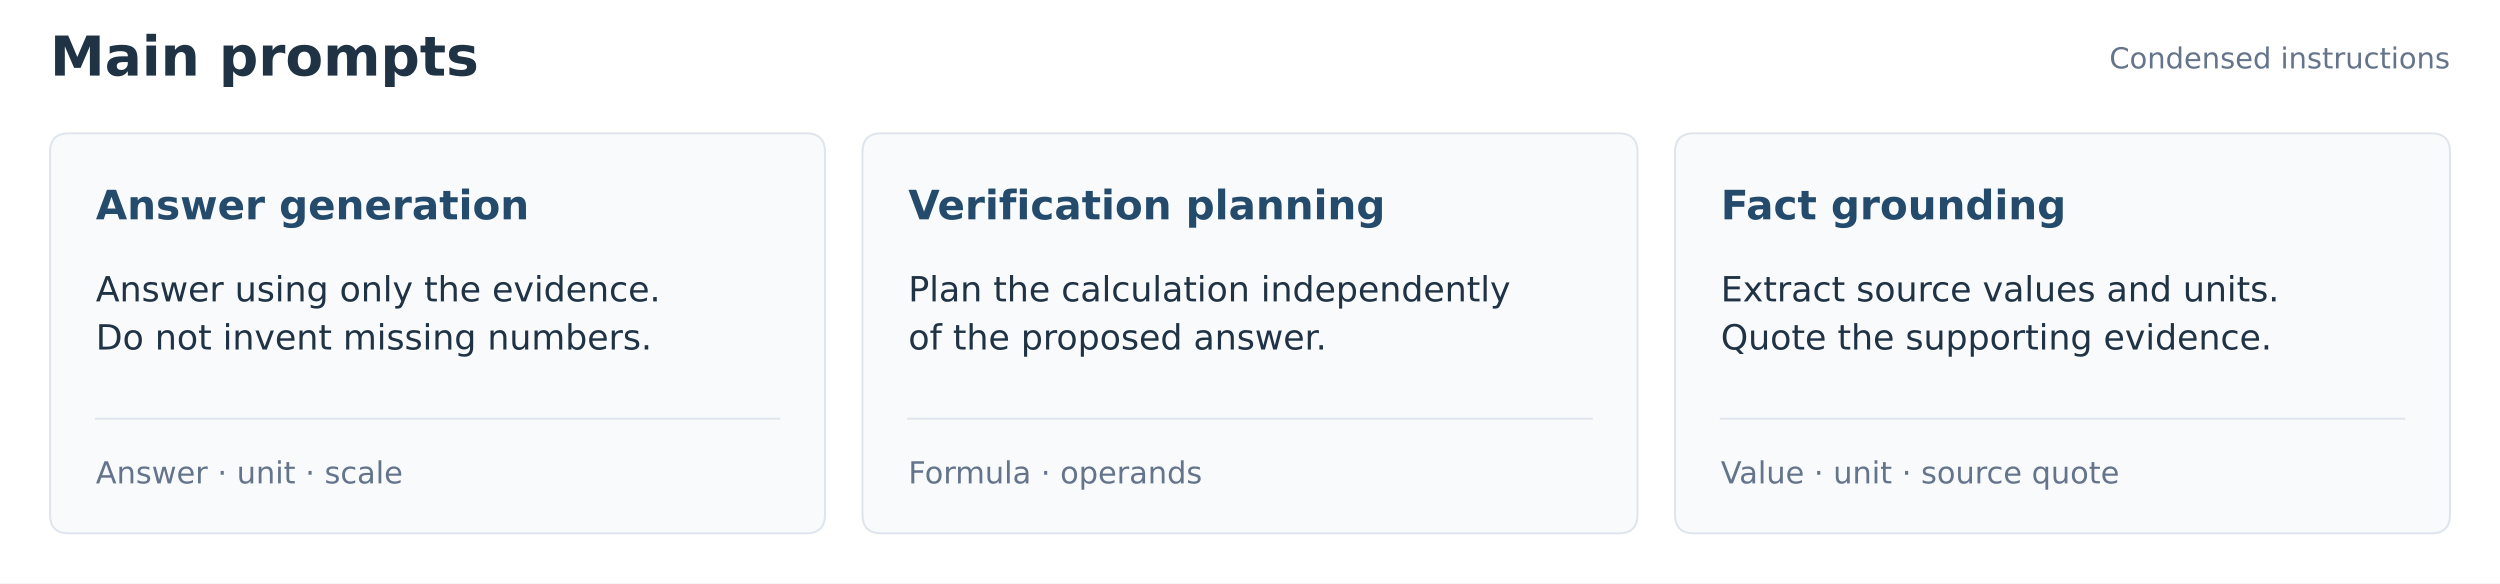
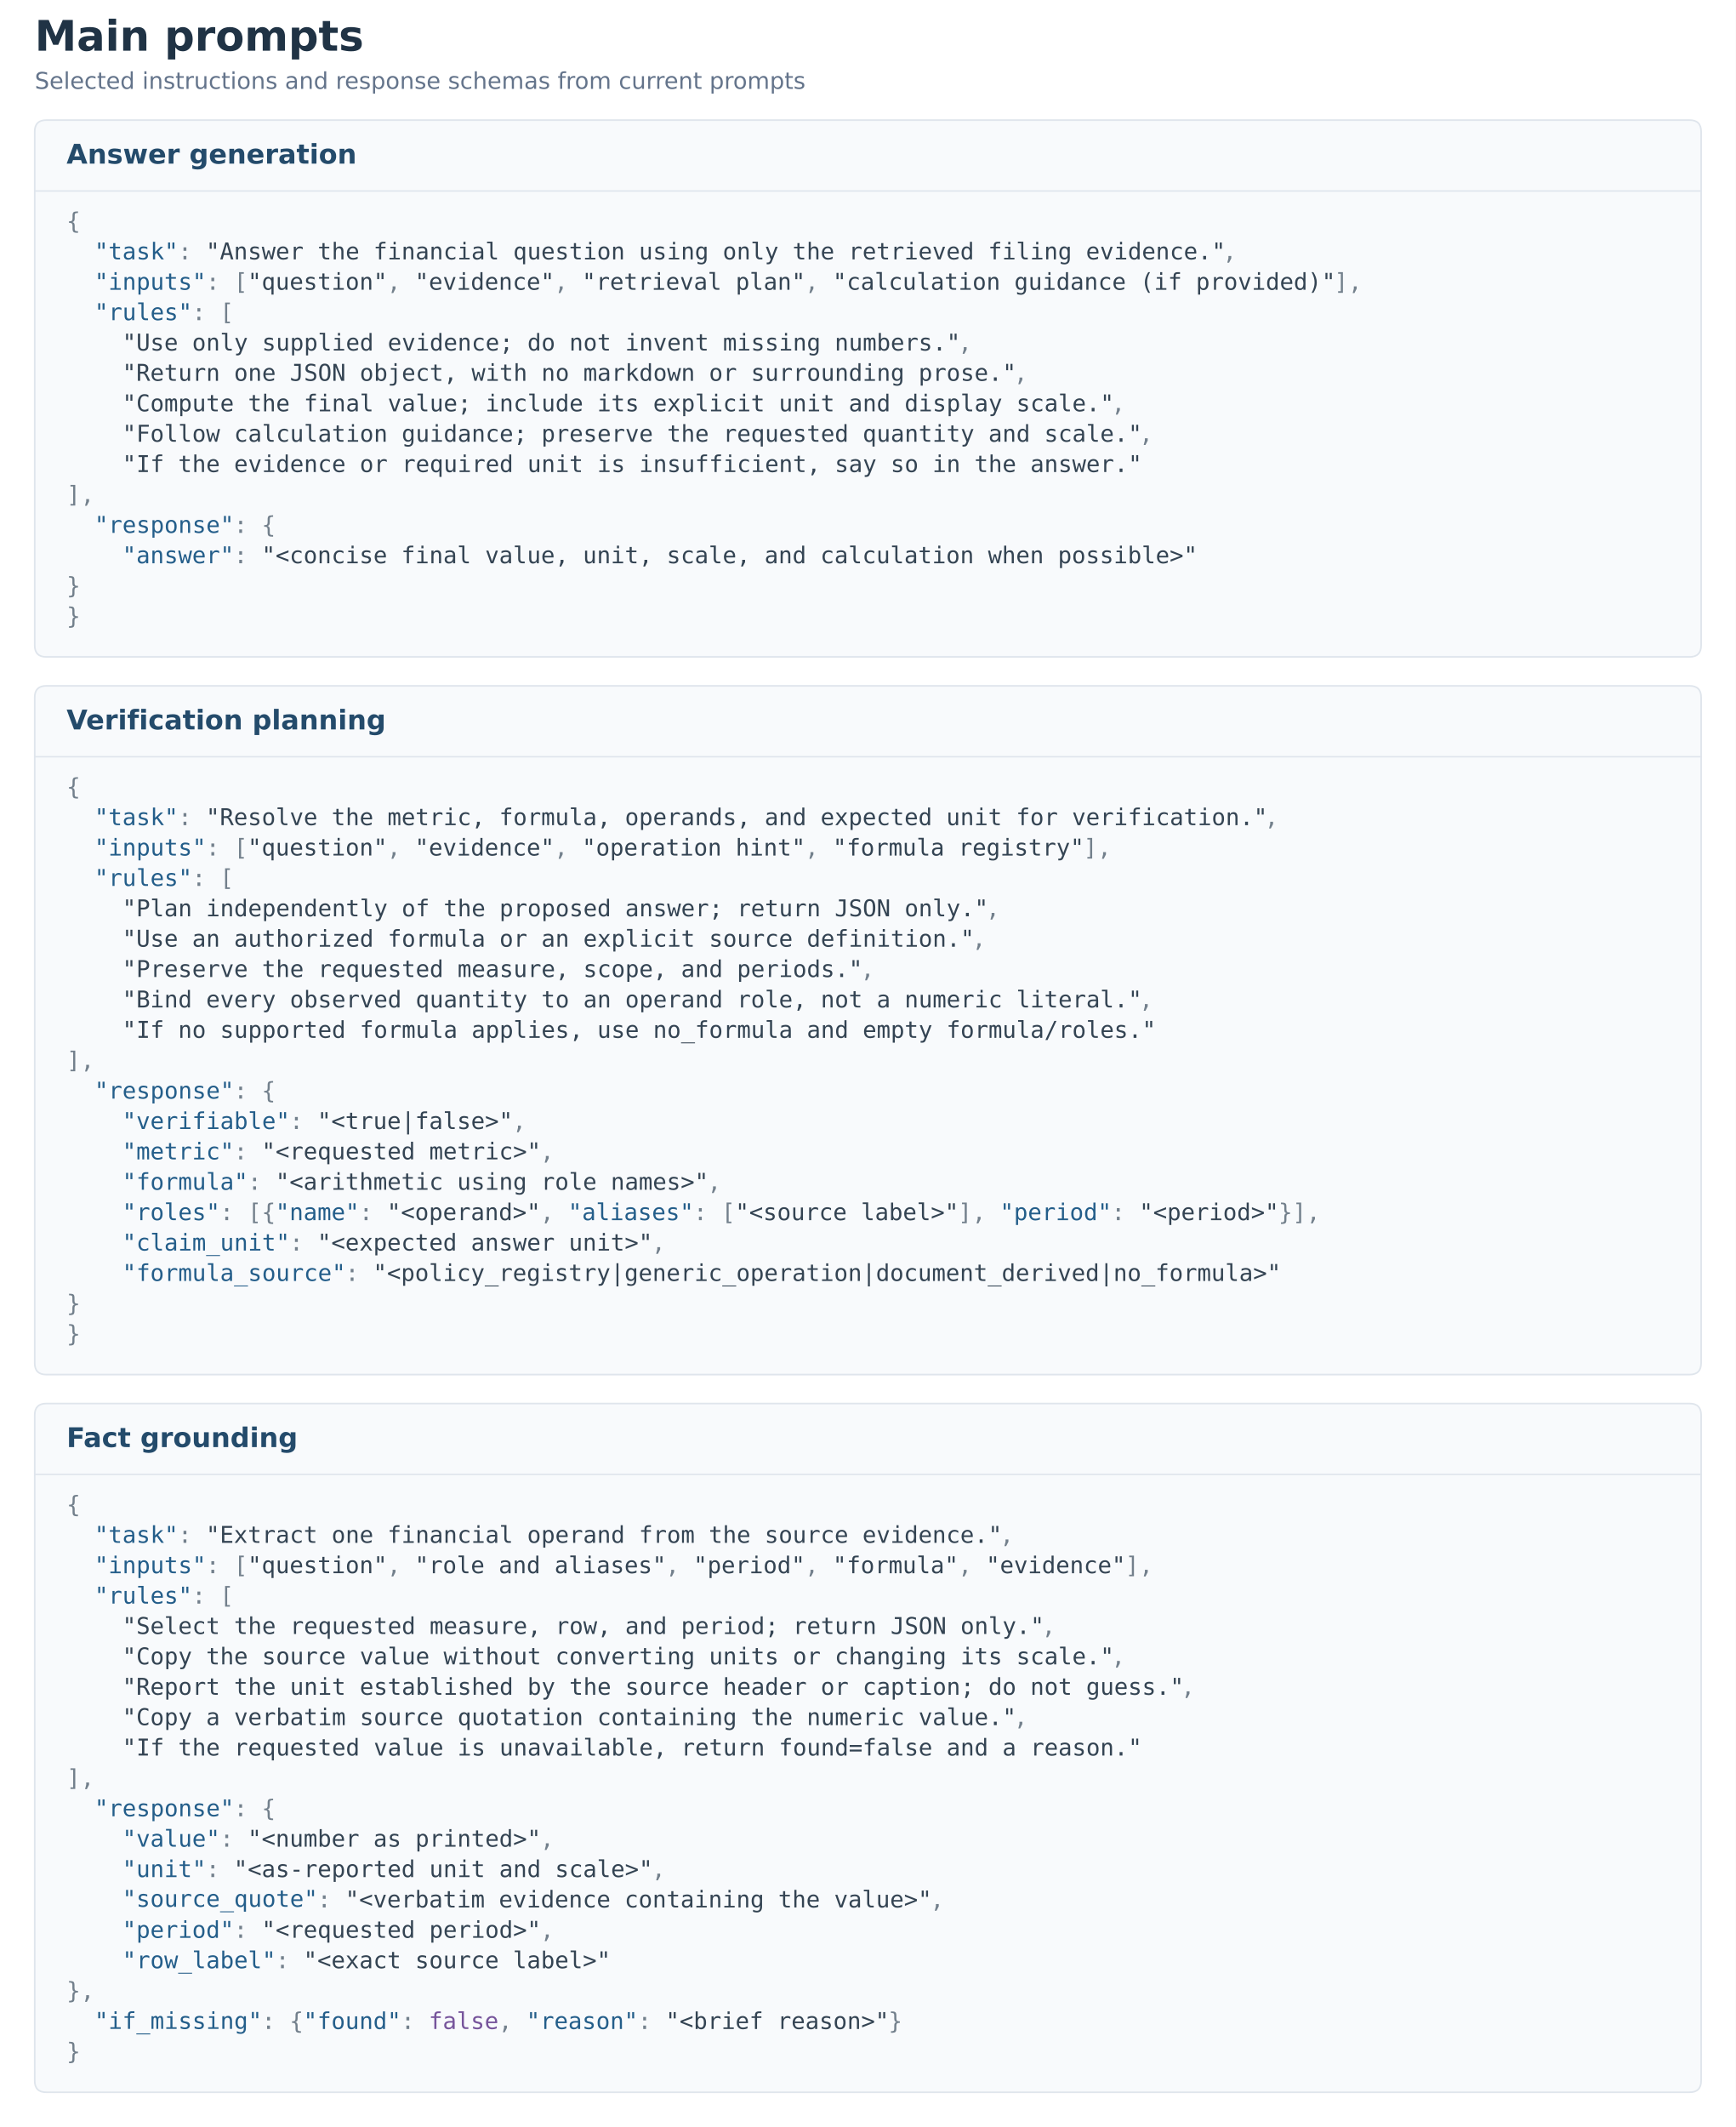
- <svg xmlns="http://www.w3.org/2000/svg" width="864pt" height="201.6pt" viewBox="0 0 864 201.6" version="1.1">
+ <svg xmlns="http://www.w3.org/2000/svg" width="864pt" height="1058.4pt" viewBox="0 0 864 1058.4" version="1.1">
  <defs>
    <style type="text/css">*{stroke-linejoin: round; stroke-linecap: butt}</style>
  </defs>
  <g id="figure_1">
    <g id="patch_1">
-       <path d="M 0 201.6  L 864 201.6  L 864 0  L 0 0  z " style="fill: #ffffff" />
+       <path d="M 0 1058.4  L 864 1058.4  L 864 0  L 0 0  z " style="fill: #ffffff" />
    </g>
    <g id="axes_1">
      <g id="patch_2">
-         <path d="M 23.76 46.08  L 278.64 46.08  Q 285.12 46.08 285.12 52.56  L 285.12 177.84  Q 285.12 184.32 278.64 184.32  L 23.76 184.32  Q 17.28 184.32 17.28 177.84  L 17.28 52.56  Q 17.28 46.08 23.76 46.08  z " clip-path="url(#p4ec45c7ab2)" style="fill: #f8fafc; stroke: #dfe5ec; stroke-width: 0.7; stroke-linejoin: miter" />
+         <path d="M 23.04 59.76  L 840.96 59.76  Q 846.72 59.76 846.72 65.52  L 846.72 321.12  Q 846.72 326.88 840.96 326.88  L 23.04 326.88  Q 17.28 326.88 17.28 321.12  L 17.28 65.52  Q 17.28 59.76 23.04 59.76  z " clip-path="url(#pb399a36ab0)" style="fill: #f8fafc; stroke: #dfe5ec; stroke-width: 0.8; stroke-linejoin: miter" />
      </g>
      <g id="patch_3">
-         <path d="M 304.56 46.08  L 559.44 46.08  Q 565.92 46.08 565.92 52.56  L 565.92 177.84  Q 565.92 184.32 559.44 184.32  L 304.56 184.32  Q 298.08 184.32 298.08 177.84  L 298.08 52.56  Q 298.08 46.08 304.56 46.08  z " clip-path="url(#p4ec45c7ab2)" style="fill: #f8fafc; stroke: #dfe5ec; stroke-width: 0.7; stroke-linejoin: miter" />
+         <path d="M 23.04 341.28  L 840.96 341.28  Q 846.72 341.28 846.72 347.04  L 846.72 678.24  Q 846.72 684 840.96 684  L 23.04 684  Q 17.28 684 17.28 678.24  L 17.28 347.04  Q 17.28 341.28 23.04 341.28  z " clip-path="url(#pb399a36ab0)" style="fill: #f8fafc; stroke: #dfe5ec; stroke-width: 0.8; stroke-linejoin: miter" />
      </g>
      <g id="patch_4">
-         <path d="M 585.36 46.08  L 840.24 46.08  Q 846.72 46.08 846.72 52.56  L 846.72 177.84  Q 846.72 184.32 840.24 184.32  L 585.36 184.32  Q 578.88 184.32 578.88 177.84  L 578.88 52.56  Q 578.88 46.08 585.36 46.08  z " clip-path="url(#p4ec45c7ab2)" style="fill: #f8fafc; stroke: #dfe5ec; stroke-width: 0.7; stroke-linejoin: miter" />
+         <path d="M 23.04 698.4  L 840.96 698.4  Q 846.72 698.4 846.72 704.16  L 846.72 1035.36  Q 846.72 1041.12 840.96 1041.12  L 23.04 1041.12  Q 17.28 1041.12 17.28 1035.36  L 17.28 704.16  Q 17.28 698.4 23.04 698.4  z " clip-path="url(#pb399a36ab0)" style="fill: #f8fafc; stroke: #dfe5ec; stroke-width: 0.8; stroke-linejoin: miter" />
      </g>
      <g id="line2d_1">
-         <path d="M 33.12 144.72  L 269.28 144.72  " clip-path="url(#p4ec45c7ab2)" style="fill: none; stroke: #dfe5ec; stroke-width: 0.7; stroke-linecap: square" />
+         <path d="M 17.28 95.04  L 846.72 95.04  " clip-path="url(#pb399a36ab0)" style="fill: none; stroke: #dfe5ec; stroke-width: 0.7; stroke-linecap: square" />
      </g>
      <g id="line2d_2">
-         <path d="M 313.92 144.72  L 550.08 144.72  " clip-path="url(#p4ec45c7ab2)" style="fill: none; stroke: #dfe5ec; stroke-width: 0.7; stroke-linecap: square" />
+         <path d="M 17.28 376.56  L 846.72 376.56  " clip-path="url(#pb399a36ab0)" style="fill: none; stroke: #dfe5ec; stroke-width: 0.7; stroke-linecap: square" />
      </g>
      <g id="line2d_3">
-         <path d="M 594.72 144.72  L 830.88 144.72  " clip-path="url(#p4ec45c7ab2)" style="fill: none; stroke: #dfe5ec; stroke-width: 0.7; stroke-linecap: square" />
+         <path d="M 17.28 733.68  L 846.72 733.68  " clip-path="url(#pb399a36ab0)" style="fill: none; stroke: #dfe5ec; stroke-width: 0.7; stroke-linecap: square" />
      </g>
      <g id="text_1">
-         <text style="font-weight: 700; font-size: 19px; font-family: 'DejaVu Sans'; text-anchor: start; fill: #203345" x="17.28" y="26.123" transform="rotate(-0 17.28 26.12281)">Main prompts</text>
+         <text style="font-weight: 700; font-size: 21px; font-family: 'DejaVu Sans'; text-anchor: start; fill: #203345" x="17.28" y="25.235" transform="rotate(-0 17.28 25.23469)">Main prompts</text>
      </g>
      <g id="text_2">
-         <text style="font-size: 10px; font-family: 'DejaVu Sans'; text-anchor: end; fill: #64748b" x="846.72" y="23.639" transform="rotate(-0 846.72 23.63938)">Condensed instructions</text>
+         <text style="font-size: 11.5px; font-family: 'DejaVu Sans'; text-anchor: start; fill: #64748b" x="17.28" y="44.213" transform="rotate(-0 17.28 44.21328)">Selected instructions and response schemas from current prompts</text>
      </g>
      <g id="text_3">
-         <text style="font-weight: 700; font-size: 14px; font-family: 'DejaVu Sans'; text-anchor: start; fill: #244b6b" x="33.12" y="75.808" transform="rotate(-0 33.12 75.80844)">Answer generation</text>
+         <text style="font-weight: 700; font-size: 13.5px; font-family: 'DejaVu Sans'; text-anchor: start; fill: #244b6b" x="33.12" y="81.432" transform="rotate(-0 33.12 81.43242)">Answer generation</text>
      </g>
      <g id="text_4">
-         <text style="font-size: 12px; font-family: 'DejaVu Sans'; fill: #203345" transform="translate(33.12 104.1581)">Answer using only the evidence.</text>
-         <text style="font-size: 12px; font-family: 'DejaVu Sans'; fill: #203345" transform="translate(33.12 120.7868)">Do not invent missing numbers.</text>
+         <text style="font-size: 11.55px; font-family: 'DejaVu Sans Mono'; text-anchor: start; fill: #73808c" x="33.12" y="113.958" transform="rotate(-0 33.12 113.9576)">{</text>
      </g>
      <g id="text_5">
-         <text style="font-size: 10.5px; font-family: 'DejaVu Sans'; text-anchor: start; fill: #64748b" x="33.12" y="167.057" transform="rotate(-0 33.12 167.0573)">Answer · unit · scale</text>
+         <text style="font-size: 11.55px; font-family: 'DejaVu Sans Mono'; text-anchor: start; fill: #73808c" x="33.12" y="129.078" transform="rotate(-0 33.12 129.0776)">  </text>
      </g>
      <g id="text_6">
-         <text style="font-weight: 700; font-size: 14px; font-family: 'DejaVu Sans'; text-anchor: start; fill: #244b6b" x="313.92" y="75.808" transform="rotate(-0 313.92 75.80844)">Verification planning</text>
+         <text style="font-size: 11.55px; font-family: 'DejaVu Sans Mono'; text-anchor: start; fill: #245e8a" x="46.987" y="129.078" transform="rotate(-0 46.9872 129.0776)">"task"</text>
      </g>
      <g id="text_7">
-         <text style="font-size: 12px; font-family: 'DejaVu Sans'; fill: #203345" transform="translate(313.92 104.1581)">Plan the calculation independently</text>
-         <text style="font-size: 12px; font-family: 'DejaVu Sans'; fill: #203345" transform="translate(313.92 120.7868)">of the proposed answer.</text>
+         <text style="font-size: 11.55px; font-family: 'DejaVu Sans Mono'; text-anchor: start; fill: #73808c" x="88.589" y="129.078" transform="rotate(-0 88.5888 129.0776)">: </text>
      </g>
      <g id="text_8">
-         <text style="font-size: 10.5px; font-family: 'DejaVu Sans'; text-anchor: start; fill: #64748b" x="313.92" y="167.057" transform="rotate(-0 313.92 167.0573)">Formula · operands</text>
+         <text style="font-size: 11.55px; font-family: 'DejaVu Sans Mono'; text-anchor: start; fill: #344453" x="102.456" y="129.078" transform="rotate(-0 102.456 129.0776)">"Answer the financial question using only the retrieved filing evidence."</text>
      </g>
      <g id="text_9">
-         <text style="font-weight: 700; font-size: 14px; font-family: 'DejaVu Sans'; text-anchor: start; fill: #244b6b" x="594.72" y="75.808" transform="rotate(-0 594.72 75.80844)">Fact grounding</text>
+         <text style="font-size: 11.55px; font-family: 'DejaVu Sans Mono'; text-anchor: start; fill: #73808c" x="608.609" y="129.078" transform="rotate(-0 608.6088 129.0776)">,</text>
      </g>
      <g id="text_10">
-         <text style="font-size: 12px; font-family: 'DejaVu Sans'; fill: #203345" transform="translate(594.72 104.1581)">Extract source values and units.</text>
-         <text style="font-size: 12px; font-family: 'DejaVu Sans'; fill: #203345" transform="translate(594.72 120.7868)">Quote the supporting evidence.</text>
+         <text style="font-size: 11.55px; font-family: 'DejaVu Sans Mono'; text-anchor: start; fill: #73808c" x="33.12" y="144.198" transform="rotate(-0 33.12 144.1976)">  </text>
      </g>
      <g id="text_11">
-         <text style="font-size: 10.5px; font-family: 'DejaVu Sans'; text-anchor: start; fill: #64748b" x="594.72" y="167.057" transform="rotate(-0 594.72 167.0573)">Value · unit · source quote</text>
+         <text style="font-size: 11.55px; font-family: 'DejaVu Sans Mono'; text-anchor: start; fill: #245e8a" x="46.987" y="144.198" transform="rotate(-0 46.9872 144.1976)">"inputs"</text>
+       </g>
+       <g id="text_12">
+         <text style="font-size: 11.55px; font-family: 'DejaVu Sans Mono'; text-anchor: start; fill: #73808c" x="102.456" y="144.198" transform="rotate(-0 102.456 144.1976)">: [</text>
+       </g>
+       <g id="text_13">
+         <text style="font-size: 11.55px; font-family: 'DejaVu Sans Mono'; text-anchor: start; fill: #344453" x="123.257" y="144.174" transform="rotate(-0 123.2568 144.1741)">"question"</text>
+       </g>
+       <g id="text_14">
+         <text style="font-size: 11.55px; font-family: 'DejaVu Sans Mono'; text-anchor: start; fill: #73808c" x="192.593" y="144.198" transform="rotate(-0 192.5928 144.1976)">, </text>
+       </g>
+       <g id="text_15">
+         <text style="font-size: 11.55px; font-family: 'DejaVu Sans Mono'; text-anchor: start; fill: #344453" x="206.46" y="144.198" transform="rotate(-0 206.46 144.1976)">"evidence"</text>
+       </g>
+       <g id="text_16">
+         <text style="font-size: 11.55px; font-family: 'DejaVu Sans Mono'; text-anchor: start; fill: #73808c" x="275.796" y="144.198" transform="rotate(-0 275.796 144.1976)">, </text>
+       </g>
+       <g id="text_17">
+         <text style="font-size: 11.55px; font-family: 'DejaVu Sans Mono'; text-anchor: start; fill: #344453" x="289.663" y="144.198" transform="rotate(-0 289.6632 144.1976)">"retrieval plan"</text>
+       </g>
+       <g id="text_18">
+         <text style="font-size: 11.55px; font-family: 'DejaVu Sans Mono'; text-anchor: start; fill: #73808c" x="400.601" y="144.198" transform="rotate(-0 400.6008 144.1976)">, </text>
+       </g>
+       <g id="text_19">
+         <text style="font-size: 11.55px; font-family: 'DejaVu Sans Mono'; text-anchor: start; fill: #344453" x="414.468" y="144.198" transform="rotate(-0 414.468 144.1976)">"calculation guidance (if provided)"</text>
+       </g>
+       <g id="text_20">
+         <text style="font-size: 11.55px; font-family: 'DejaVu Sans Mono'; text-anchor: start; fill: #73808c" x="664.078" y="144.198" transform="rotate(-0 664.0776 144.1976)">],</text>
+       </g>
+       <g id="text_21">
+         <text style="font-size: 11.55px; font-family: 'DejaVu Sans Mono'; text-anchor: start; fill: #73808c" x="33.12" y="159.318" transform="rotate(-0 33.12 159.3176)">  </text>
+       </g>
+       <g id="text_22">
+         <text style="font-size: 11.55px; font-family: 'DejaVu Sans Mono'; text-anchor: start; fill: #245e8a" x="46.987" y="159.318" transform="rotate(-0 46.9872 159.3176)">"rules"</text>
+       </g>
+       <g id="text_23">
+         <text style="font-size: 11.55px; font-family: 'DejaVu Sans Mono'; text-anchor: start; fill: #73808c" x="95.522" y="159.318" transform="rotate(-0 95.5224 159.3176)">: [</text>
+       </g>
+       <g id="text_24">
+         <text style="font-size: 11.55px; font-family: 'DejaVu Sans Mono'; text-anchor: start; fill: #73808c" x="33.12" y="174.438" transform="rotate(-0 33.12 174.4376)">    </text>
+       </g>
+       <g id="text_25">
+         <text style="font-size: 11.55px; font-family: 'DejaVu Sans Mono'; text-anchor: start; fill: #344453" x="60.854" y="174.438" transform="rotate(-0 60.8544 174.4376)">"Use only supplied evidence; do not invent missing numbers."</text>
+       </g>
+       <g id="text_26">
+         <text style="font-size: 11.55px; font-family: 'DejaVu Sans Mono'; text-anchor: start; fill: #73808c" x="476.87" y="174.438" transform="rotate(-0 476.8704 174.4376)">,</text>
+       </g>
+       <g id="text_27">
+         <text style="font-size: 11.55px; font-family: 'DejaVu Sans Mono'; text-anchor: start; fill: #73808c" x="33.12" y="189.558" transform="rotate(-0 33.12 189.5576)">    </text>
+       </g>
+       <g id="text_28">
+         <text style="font-size: 11.55px; font-family: 'DejaVu Sans Mono'; text-anchor: start; fill: #344453" x="60.854" y="189.496" transform="rotate(-0 60.8544 189.4962)">"Return one JSON object, with no markdown or surrounding prose."</text>
+       </g>
+       <g id="text_29">
+         <text style="font-size: 11.55px; font-family: 'DejaVu Sans Mono'; text-anchor: start; fill: #73808c" x="504.605" y="189.558" transform="rotate(-0 504.6048 189.5576)">,</text>
+       </g>
+       <g id="text_30">
+         <text style="font-size: 11.55px; font-family: 'DejaVu Sans Mono'; text-anchor: start; fill: #73808c" x="33.12" y="204.678" transform="rotate(-0 33.12 204.6776)">    </text>
+       </g>
+       <g id="text_31">
+         <text style="font-size: 11.55px; font-family: 'DejaVu Sans Mono'; text-anchor: start; fill: #344453" x="60.854" y="204.678" transform="rotate(-0 60.8544 204.6776)">"Compute the final value; include its explicit unit and display scale."</text>
+       </g>
+       <g id="text_32">
+         <text style="font-size: 11.55px; font-family: 'DejaVu Sans Mono'; text-anchor: start; fill: #73808c" x="553.14" y="204.678" transform="rotate(-0 553.14 204.6776)">,</text>
+       </g>
+       <g id="text_33">
+         <text style="font-size: 11.55px; font-family: 'DejaVu Sans Mono'; text-anchor: start; fill: #73808c" x="33.12" y="219.798" transform="rotate(-0 33.12 219.7976)">    </text>
+       </g>
+       <g id="text_34">
+         <text style="font-size: 11.55px; font-family: 'DejaVu Sans Mono'; text-anchor: start; fill: #344453" x="60.854" y="219.798" transform="rotate(-0 60.8544 219.7976)">"Follow calculation guidance; preserve the requested quantity and scale."</text>
+       </g>
+       <g id="text_35">
+         <text style="font-size: 11.55px; font-family: 'DejaVu Sans Mono'; text-anchor: start; fill: #73808c" x="567.007" y="219.798" transform="rotate(-0 567.0072 219.7976)">,</text>
+       </g>
+       <g id="text_36">
+         <text style="font-size: 11.55px; font-family: 'DejaVu Sans Mono'; text-anchor: start; fill: #73808c" x="33.12" y="234.918" transform="rotate(-0 33.12 234.9176)">    </text>
+       </g>
+       <g id="text_37">
+         <text style="font-size: 11.55px; font-family: 'DejaVu Sans Mono'; text-anchor: start; fill: #344453" x="60.854" y="234.894" transform="rotate(-0 60.8544 234.8941)">"If the evidence or required unit is insufficient, say so in the answer."</text>
+       </g>
+       <g id="text_38">
+         <text style="font-size: 11.55px; font-family: 'DejaVu Sans Mono'; text-anchor: start; fill: #73808c" x="33.12" y="250.038" transform="rotate(-0 33.12 250.0376)">  ],</text>
+       </g>
+       <g id="text_39">
+         <text style="font-size: 11.55px; font-family: 'DejaVu Sans Mono'; text-anchor: start; fill: #73808c" x="33.12" y="265.158" transform="rotate(-0 33.12 265.1576)">  </text>
+       </g>
+       <g id="text_40">
+         <text style="font-size: 11.55px; font-family: 'DejaVu Sans Mono'; text-anchor: start; fill: #245e8a" x="46.987" y="265.158" transform="rotate(-0 46.9872 265.1576)">"response"</text>
+       </g>
+       <g id="text_41">
+         <text style="font-size: 11.55px; font-family: 'DejaVu Sans Mono'; text-anchor: start; fill: #73808c" x="116.323" y="265.158" transform="rotate(-0 116.3232 265.1576)">: {</text>
+       </g>
+       <g id="text_42">
+         <text style="font-size: 11.55px; font-family: 'DejaVu Sans Mono'; text-anchor: start; fill: #73808c" x="33.12" y="280.278" transform="rotate(-0 33.12 280.2776)">    </text>
+       </g>
+       <g id="text_43">
+         <text style="font-size: 11.55px; font-family: 'DejaVu Sans Mono'; text-anchor: start; fill: #245e8a" x="60.854" y="280.278" transform="rotate(-0 60.8544 280.2776)">"answer"</text>
+       </g>
+       <g id="text_44">
+         <text style="font-size: 11.55px; font-family: 'DejaVu Sans Mono'; text-anchor: start; fill: #73808c" x="116.323" y="280.278" transform="rotate(-0 116.3232 280.2776)">: </text>
+       </g>
+       <g id="text_45">
+         <text style="font-size: 11.55px; font-family: 'DejaVu Sans Mono'; text-anchor: start; fill: #344453" x="130.19" y="280.278" transform="rotate(-0 130.1904 280.2776)">"&lt;concise final value, unit, scale, and calculation when possible&gt;"</text>
+       </g>
+       <g id="text_46">
+         <text style="font-size: 11.55px; font-family: 'DejaVu Sans Mono'; text-anchor: start; fill: #73808c" x="33.12" y="295.398" transform="rotate(-0 33.12 295.3976)">  }</text>
+       </g>
+       <g id="text_47">
+         <text style="font-size: 11.55px; font-family: 'DejaVu Sans Mono'; text-anchor: start; fill: #73808c" x="33.12" y="310.518" transform="rotate(-0 33.12 310.5176)">}</text>
+       </g>
+       <g id="text_48">
+         <text style="font-weight: 700; font-size: 13.5px; font-family: 'DejaVu Sans'; text-anchor: start; fill: #244b6b" x="33.12" y="362.952" transform="rotate(-0 33.12 362.9524)">Verification planning</text>
+       </g>
+       <g id="text_49">
+         <text style="font-size: 11.55px; font-family: 'DejaVu Sans Mono'; text-anchor: start; fill: #73808c" x="33.12" y="395.478" transform="rotate(-0 33.12 395.4776)">{</text>
+       </g>
+       <g id="text_50">
+         <text style="font-size: 11.55px; font-family: 'DejaVu Sans Mono'; text-anchor: start; fill: #73808c" x="33.12" y="410.598" transform="rotate(-0 33.12 410.5976)">  </text>
+       </g>
+       <g id="text_51">
+         <text style="font-size: 11.55px; font-family: 'DejaVu Sans Mono'; text-anchor: start; fill: #245e8a" x="46.987" y="410.598" transform="rotate(-0 46.9872 410.5976)">"task"</text>
+       </g>
+       <g id="text_52">
+         <text style="font-size: 11.55px; font-family: 'DejaVu Sans Mono'; text-anchor: start; fill: #73808c" x="88.589" y="410.598" transform="rotate(-0 88.5888 410.5976)">: </text>
+       </g>
+       <g id="text_53">
+         <text style="font-size: 11.55px; font-family: 'DejaVu Sans Mono'; text-anchor: start; fill: #344453" x="102.456" y="410.598" transform="rotate(-0 102.456 410.5976)">"Resolve the metric, formula, operands, and expected unit for verification."</text>
+       </g>
+       <g id="text_54">
+         <text style="font-size: 11.55px; font-family: 'DejaVu Sans Mono'; text-anchor: start; fill: #73808c" x="629.41" y="410.598" transform="rotate(-0 629.4096 410.5976)">,</text>
+       </g>
+       <g id="text_55">
+         <text style="font-size: 11.55px; font-family: 'DejaVu Sans Mono'; text-anchor: start; fill: #73808c" x="33.12" y="425.718" transform="rotate(-0 33.12 425.7176)">  </text>
+       </g>
+       <g id="text_56">
+         <text style="font-size: 11.55px; font-family: 'DejaVu Sans Mono'; text-anchor: start; fill: #245e8a" x="46.987" y="425.718" transform="rotate(-0 46.9872 425.7176)">"inputs"</text>
+       </g>
+       <g id="text_57">
+         <text style="font-size: 11.55px; font-family: 'DejaVu Sans Mono'; text-anchor: start; fill: #73808c" x="102.456" y="425.718" transform="rotate(-0 102.456 425.7176)">: [</text>
+       </g>
+       <g id="text_58">
+         <text style="font-size: 11.55px; font-family: 'DejaVu Sans Mono'; text-anchor: start; fill: #344453" x="123.257" y="425.694" transform="rotate(-0 123.2568 425.6941)">"question"</text>
+       </g>
+       <g id="text_59">
+         <text style="font-size: 11.55px; font-family: 'DejaVu Sans Mono'; text-anchor: start; fill: #73808c" x="192.593" y="425.718" transform="rotate(-0 192.5928 425.7176)">, </text>
+       </g>
+       <g id="text_60">
+         <text style="font-size: 11.55px; font-family: 'DejaVu Sans Mono'; text-anchor: start; fill: #344453" x="206.46" y="425.718" transform="rotate(-0 206.46 425.7176)">"evidence"</text>
+       </g>
+       <g id="text_61">
+         <text style="font-size: 11.55px; font-family: 'DejaVu Sans Mono'; text-anchor: start; fill: #73808c" x="275.796" y="425.718" transform="rotate(-0 275.796 425.7176)">, </text>
+       </g>
+       <g id="text_62">
+         <text style="font-size: 11.55px; font-family: 'DejaVu Sans Mono'; text-anchor: start; fill: #344453" x="289.663" y="425.718" transform="rotate(-0 289.6632 425.7176)">"operation hint"</text>
+       </g>
+       <g id="text_63">
+         <text style="font-size: 11.55px; font-family: 'DejaVu Sans Mono'; text-anchor: start; fill: #73808c" x="400.601" y="425.718" transform="rotate(-0 400.6008 425.7176)">, </text>
+       </g>
+       <g id="text_64">
+         <text style="font-size: 11.55px; font-family: 'DejaVu Sans Mono'; text-anchor: start; fill: #344453" x="414.468" y="425.718" transform="rotate(-0 414.468 425.7176)">"formula registry"</text>
+       </g>
+       <g id="text_65">
+         <text style="font-size: 11.55px; font-family: 'DejaVu Sans Mono'; text-anchor: start; fill: #73808c" x="539.273" y="425.718" transform="rotate(-0 539.2728 425.7176)">],</text>
+       </g>
+       <g id="text_66">
+         <text style="font-size: 11.55px; font-family: 'DejaVu Sans Mono'; text-anchor: start; fill: #73808c" x="33.12" y="440.838" transform="rotate(-0 33.12 440.8376)">  </text>
+       </g>
+       <g id="text_67">
+         <text style="font-size: 11.55px; font-family: 'DejaVu Sans Mono'; text-anchor: start; fill: #245e8a" x="46.987" y="440.838" transform="rotate(-0 46.9872 440.8376)">"rules"</text>
+       </g>
+       <g id="text_68">
+         <text style="font-size: 11.55px; font-family: 'DejaVu Sans Mono'; text-anchor: start; fill: #73808c" x="95.522" y="440.838" transform="rotate(-0 95.5224 440.8376)">: [</text>
+       </g>
+       <g id="text_69">
+         <text style="font-size: 11.55px; font-family: 'DejaVu Sans Mono'; text-anchor: start; fill: #73808c" x="33.12" y="455.958" transform="rotate(-0 33.12 455.9576)">    </text>
+       </g>
+       <g id="text_70">
+         <text style="font-size: 11.55px; font-family: 'DejaVu Sans Mono'; text-anchor: start; fill: #344453" x="60.854" y="455.958" transform="rotate(-0 60.8544 455.9576)">"Plan independently of the proposed answer; return JSON only."</text>
+       </g>
+       <g id="text_71">
+         <text style="font-size: 11.55px; font-family: 'DejaVu Sans Mono'; text-anchor: start; fill: #73808c" x="490.738" y="455.958" transform="rotate(-0 490.7376 455.9576)">,</text>
+       </g>
+       <g id="text_72">
+         <text style="font-size: 11.55px; font-family: 'DejaVu Sans Mono'; text-anchor: start; fill: #73808c" x="33.12" y="471.078" transform="rotate(-0 33.12 471.0776)">    </text>
+       </g>
+       <g id="text_73">
+         <text style="font-size: 11.55px; font-family: 'DejaVu Sans Mono'; text-anchor: start; fill: #344453" x="60.854" y="471.078" transform="rotate(-0 60.8544 471.0776)">"Use an authorized formula or an explicit source definition."</text>
+       </g>
+       <g id="text_74">
+         <text style="font-size: 11.55px; font-family: 'DejaVu Sans Mono'; text-anchor: start; fill: #73808c" x="483.804" y="471.078" transform="rotate(-0 483.804 471.0776)">,</text>
+       </g>
+       <g id="text_75">
+         <text style="font-size: 11.55px; font-family: 'DejaVu Sans Mono'; text-anchor: start; fill: #73808c" x="33.12" y="486.198" transform="rotate(-0 33.12 486.1976)">    </text>
+       </g>
+       <g id="text_76">
+         <text style="font-size: 11.55px; font-family: 'DejaVu Sans Mono'; text-anchor: start; fill: #344453" x="60.854" y="486.174" transform="rotate(-0 60.8544 486.1741)">"Preserve the requested measure, scope, and periods."</text>
+       </g>
+       <g id="text_77">
+         <text style="font-size: 11.55px; font-family: 'DejaVu Sans Mono'; text-anchor: start; fill: #73808c" x="428.335" y="486.198" transform="rotate(-0 428.3352 486.1976)">,</text>
+       </g>
+       <g id="text_78">
+         <text style="font-size: 11.55px; font-family: 'DejaVu Sans Mono'; text-anchor: start; fill: #73808c" x="33.12" y="501.318" transform="rotate(-0 33.12 501.3176)">    </text>
+       </g>
+       <g id="text_79">
+         <text style="font-size: 11.55px; font-family: 'DejaVu Sans Mono'; text-anchor: start; fill: #344453" x="60.854" y="501.318" transform="rotate(-0 60.8544 501.3176)">"Bind every observed quantity to an operand role, not a numeric literal."</text>
+       </g>
+       <g id="text_80">
+         <text style="font-size: 11.55px; font-family: 'DejaVu Sans Mono'; text-anchor: start; fill: #73808c" x="567.007" y="501.318" transform="rotate(-0 567.0072 501.3176)">,</text>
+       </g>
+       <g id="text_81">
+         <text style="font-size: 11.55px; font-family: 'DejaVu Sans Mono'; text-anchor: start; fill: #73808c" x="33.12" y="516.438" transform="rotate(-0 33.12 516.4376)">    </text>
+       </g>
+       <g id="text_82">
+         <text style="font-size: 11.55px; font-family: 'DejaVu Sans Mono'; text-anchor: start; fill: #344453" x="60.854" y="516.438" transform="rotate(-0 60.8544 516.4376)">"If no supported formula applies, use no_formula and empty formula/roles."</text>
+       </g>
+       <g id="text_83">
+         <text style="font-size: 11.55px; font-family: 'DejaVu Sans Mono'; text-anchor: start; fill: #73808c" x="33.12" y="531.558" transform="rotate(-0 33.12 531.5576)">  ],</text>
+       </g>
+       <g id="text_84">
+         <text style="font-size: 11.55px; font-family: 'DejaVu Sans Mono'; text-anchor: start; fill: #73808c" x="33.12" y="546.678" transform="rotate(-0 33.12 546.6776)">  </text>
+       </g>
+       <g id="text_85">
+         <text style="font-size: 11.55px; font-family: 'DejaVu Sans Mono'; text-anchor: start; fill: #245e8a" x="46.987" y="546.678" transform="rotate(-0 46.9872 546.6776)">"response"</text>
+       </g>
+       <g id="text_86">
+         <text style="font-size: 11.55px; font-family: 'DejaVu Sans Mono'; text-anchor: start; fill: #73808c" x="116.323" y="546.678" transform="rotate(-0 116.3232 546.6776)">: {</text>
+       </g>
+       <g id="text_87">
+         <text style="font-size: 11.55px; font-family: 'DejaVu Sans Mono'; text-anchor: start; fill: #73808c" x="33.12" y="561.798" transform="rotate(-0 33.12 561.7976)">    </text>
+       </g>
+       <g id="text_88">
+         <text style="font-size: 11.55px; font-family: 'DejaVu Sans Mono'; text-anchor: start; fill: #245e8a" x="60.854" y="561.798" transform="rotate(-0 60.8544 561.7976)">"verifiable"</text>
+       </g>
+       <g id="text_89">
+         <text style="font-size: 11.55px; font-family: 'DejaVu Sans Mono'; text-anchor: start; fill: #73808c" x="144.058" y="561.798" transform="rotate(-0 144.0576 561.7976)">: </text>
+       </g>
+       <g id="text_90">
+         <text style="font-size: 11.55px; font-family: 'DejaVu Sans Mono'; text-anchor: start; fill: #344453" x="157.925" y="561.798" transform="rotate(-0 157.9248 561.7976)">"&lt;true|false&gt;"</text>
+       </g>
+       <g id="text_91">
+         <text style="font-size: 11.55px; font-family: 'DejaVu Sans Mono'; text-anchor: start; fill: #73808c" x="254.995" y="561.798" transform="rotate(-0 254.9952 561.7976)">,</text>
+       </g>
+       <g id="text_92">
+         <text style="font-size: 11.55px; font-family: 'DejaVu Sans Mono'; text-anchor: start; fill: #73808c" x="33.12" y="576.918" transform="rotate(-0 33.12 576.9176)">    </text>
+       </g>
+       <g id="text_93">
+         <text style="font-size: 11.55px; font-family: 'DejaVu Sans Mono'; text-anchor: start; fill: #245e8a" x="60.854" y="576.918" transform="rotate(-0 60.8544 576.9176)">"metric"</text>
+       </g>
+       <g id="text_94">
+         <text style="font-size: 11.55px; font-family: 'DejaVu Sans Mono'; text-anchor: start; fill: #73808c" x="116.323" y="576.918" transform="rotate(-0 116.3232 576.9176)">: </text>
+       </g>
+       <g id="text_95">
+         <text style="font-size: 11.55px; font-family: 'DejaVu Sans Mono'; text-anchor: start; fill: #344453" x="130.19" y="576.894" transform="rotate(-0 130.1904 576.8941)">"&lt;requested metric&gt;"</text>
+       </g>
+       <g id="text_96">
+         <text style="font-size: 11.55px; font-family: 'DejaVu Sans Mono'; text-anchor: start; fill: #73808c" x="268.862" y="576.918" transform="rotate(-0 268.8624 576.9176)">,</text>
+       </g>
+       <g id="text_97">
+         <text style="font-size: 11.55px; font-family: 'DejaVu Sans Mono'; text-anchor: start; fill: #73808c" x="33.12" y="592.038" transform="rotate(-0 33.12 592.0376)">    </text>
+       </g>
+       <g id="text_98">
+         <text style="font-size: 11.55px; font-family: 'DejaVu Sans Mono'; text-anchor: start; fill: #245e8a" x="60.854" y="592.038" transform="rotate(-0 60.8544 592.0376)">"formula"</text>
+       </g>
+       <g id="text_99">
+         <text style="font-size: 11.55px; font-family: 'DejaVu Sans Mono'; text-anchor: start; fill: #73808c" x="123.257" y="592.038" transform="rotate(-0 123.2568 592.0376)">: </text>
+       </g>
+       <g id="text_100">
+         <text style="font-size: 11.55px; font-family: 'DejaVu Sans Mono'; text-anchor: start; fill: #344453" x="137.124" y="592.038" transform="rotate(-0 137.124 592.0376)">"&lt;arithmetic using role names&gt;"</text>
+       </g>
+       <g id="text_101">
+         <text style="font-size: 11.55px; font-family: 'DejaVu Sans Mono'; text-anchor: start; fill: #73808c" x="352.066" y="592.038" transform="rotate(-0 352.0656 592.0376)">,</text>
+       </g>
+       <g id="text_102">
+         <text style="font-size: 11.55px; font-family: 'DejaVu Sans Mono'; text-anchor: start; fill: #73808c" x="33.12" y="607.158" transform="rotate(-0 33.12 607.1576)">    </text>
+       </g>
+       <g id="text_103">
+         <text style="font-size: 11.55px; font-family: 'DejaVu Sans Mono'; text-anchor: start; fill: #245e8a" x="60.854" y="607.158" transform="rotate(-0 60.8544 607.1576)">"roles"</text>
+       </g>
+       <g id="text_104">
+         <text style="font-size: 11.55px; font-family: 'DejaVu Sans Mono'; text-anchor: start; fill: #73808c" x="109.39" y="607.158" transform="rotate(-0 109.3896 607.1576)">: [{</text>
+       </g>
+       <g id="text_105">
+         <text style="font-size: 11.55px; font-family: 'DejaVu Sans Mono'; text-anchor: start; fill: #245e8a" x="137.124" y="607.158" transform="rotate(-0 137.124 607.1576)">"name"</text>
+       </g>
+       <g id="text_106">
+         <text style="font-size: 11.55px; font-family: 'DejaVu Sans Mono'; text-anchor: start; fill: #73808c" x="178.726" y="607.158" transform="rotate(-0 178.7256 607.1576)">: </text>
+       </g>
+       <g id="text_107">
+         <text style="font-size: 11.55px; font-family: 'DejaVu Sans Mono'; text-anchor: start; fill: #344453" x="192.593" y="607.158" transform="rotate(-0 192.5928 607.1576)">"&lt;operand&gt;"</text>
+       </g>
+       <g id="text_108">
+         <text style="font-size: 11.55px; font-family: 'DejaVu Sans Mono'; text-anchor: start; fill: #73808c" x="268.862" y="607.158" transform="rotate(-0 268.8624 607.1576)">, </text>
+       </g>
+       <g id="text_109">
+         <text style="font-size: 11.55px; font-family: 'DejaVu Sans Mono'; text-anchor: start; fill: #245e8a" x="282.73" y="607.158" transform="rotate(-0 282.7296 607.1576)">"aliases"</text>
+       </g>
+       <g id="text_110">
+         <text style="font-size: 11.55px; font-family: 'DejaVu Sans Mono'; text-anchor: start; fill: #73808c" x="345.132" y="607.158" transform="rotate(-0 345.132 607.1576)">: [</text>
+       </g>
+       <g id="text_111">
+         <text style="font-size: 11.55px; font-family: 'DejaVu Sans Mono'; text-anchor: start; fill: #344453" x="365.933" y="607.158" transform="rotate(-0 365.9328 607.1576)">"&lt;source label&gt;"</text>
+       </g>
+       <g id="text_112">
+         <text style="font-size: 11.55px; font-family: 'DejaVu Sans Mono'; text-anchor: start; fill: #73808c" x="476.87" y="607.158" transform="rotate(-0 476.8704 607.1576)">], </text>
+       </g>
+       <g id="text_113">
+         <text style="font-size: 11.55px; font-family: 'DejaVu Sans Mono'; text-anchor: start; fill: #245e8a" x="497.671" y="607.158" transform="rotate(-0 497.6712 607.1576)">"period"</text>
+       </g>
+       <g id="text_114">
+         <text style="font-size: 11.55px; font-family: 'DejaVu Sans Mono'; text-anchor: start; fill: #73808c" x="553.14" y="607.158" transform="rotate(-0 553.14 607.1576)">: </text>
+       </g>
+       <g id="text_115">
+         <text style="font-size: 11.55px; font-family: 'DejaVu Sans Mono'; text-anchor: start; fill: #344453" x="567.007" y="607.158" transform="rotate(-0 567.0072 607.1576)">"&lt;period&gt;"</text>
+       </g>
+       <g id="text_116">
+         <text style="font-size: 11.55px; font-family: 'DejaVu Sans Mono'; text-anchor: start; fill: #73808c" x="636.343" y="607.158" transform="rotate(-0 636.3432 607.1576)">}],</text>
+       </g>
+       <g id="text_117">
+         <text style="font-size: 11.55px; font-family: 'DejaVu Sans Mono'; text-anchor: start; fill: #73808c" x="33.12" y="622.278" transform="rotate(-0 33.12 622.2776)">    </text>
+       </g>
+       <g id="text_118">
+         <text style="font-size: 11.55px; font-family: 'DejaVu Sans Mono'; text-anchor: start; fill: #245e8a" x="60.854" y="622.278" transform="rotate(-0 60.8544 622.2776)">"claim_unit"</text>
+       </g>
+       <g id="text_119">
+         <text style="font-size: 11.55px; font-family: 'DejaVu Sans Mono'; text-anchor: start; fill: #73808c" x="144.058" y="622.278" transform="rotate(-0 144.0576 622.2776)">: </text>
+       </g>
+       <g id="text_120">
+         <text style="font-size: 11.55px; font-family: 'DejaVu Sans Mono'; text-anchor: start; fill: #344453" x="157.925" y="622.278" transform="rotate(-0 157.9248 622.2776)">"&lt;expected answer unit&gt;"</text>
+       </g>
+       <g id="text_121">
+         <text style="font-size: 11.55px; font-family: 'DejaVu Sans Mono'; text-anchor: start; fill: #73808c" x="324.331" y="622.278" transform="rotate(-0 324.3312 622.2776)">,</text>
+       </g>
+       <g id="text_122">
+         <text style="font-size: 11.55px; font-family: 'DejaVu Sans Mono'; text-anchor: start; fill: #73808c" x="33.12" y="637.398" transform="rotate(-0 33.12 637.3976)">    </text>
+       </g>
+       <g id="text_123">
+         <text style="font-size: 11.55px; font-family: 'DejaVu Sans Mono'; text-anchor: start; fill: #245e8a" x="60.854" y="637.398" transform="rotate(-0 60.8544 637.3976)">"formula_source"</text>
+       </g>
+       <g id="text_124">
+         <text style="font-size: 11.55px; font-family: 'DejaVu Sans Mono'; text-anchor: start; fill: #73808c" x="171.792" y="637.398" transform="rotate(-0 171.792 637.3976)">: </text>
+       </g>
+       <g id="text_125">
+         <text style="font-size: 11.55px; font-family: 'DejaVu Sans Mono'; text-anchor: start; fill: #344453" x="185.659" y="637.398" transform="rotate(-0 185.6592 637.3976)">"&lt;policy_registry|generic_operation|document_derived|no_formula&gt;"</text>
+       </g>
+       <g id="text_126">
+         <text style="font-size: 11.55px; font-family: 'DejaVu Sans Mono'; text-anchor: start; fill: #73808c" x="33.12" y="652.518" transform="rotate(-0 33.12 652.5176)">  }</text>
+       </g>
+       <g id="text_127">
+         <text style="font-size: 11.55px; font-family: 'DejaVu Sans Mono'; text-anchor: start; fill: #73808c" x="33.12" y="667.638" transform="rotate(-0 33.12 667.6376)">}</text>
+       </g>
+       <g id="text_128">
+         <text style="font-weight: 700; font-size: 13.5px; font-family: 'DejaVu Sans'; text-anchor: start; fill: #244b6b" x="33.12" y="720.072" transform="rotate(-0 33.12 720.0724)">Fact grounding</text>
+       </g>
+       <g id="text_129">
+         <text style="font-size: 11.55px; font-family: 'DejaVu Sans Mono'; text-anchor: start; fill: #73808c" x="33.12" y="752.598" transform="rotate(-0 33.12 752.5976)">{</text>
+       </g>
+       <g id="text_130">
+         <text style="font-size: 11.55px; font-family: 'DejaVu Sans Mono'; text-anchor: start; fill: #73808c" x="33.12" y="767.718" transform="rotate(-0 33.12 767.7176)">  </text>
+       </g>
+       <g id="text_131">
+         <text style="font-size: 11.55px; font-family: 'DejaVu Sans Mono'; text-anchor: start; fill: #245e8a" x="46.987" y="767.718" transform="rotate(-0 46.9872 767.7176)">"task"</text>
+       </g>
+       <g id="text_132">
+         <text style="font-size: 11.55px; font-family: 'DejaVu Sans Mono'; text-anchor: start; fill: #73808c" x="88.589" y="767.718" transform="rotate(-0 88.5888 767.7176)">: </text>
+       </g>
+       <g id="text_133">
+         <text style="font-size: 11.55px; font-family: 'DejaVu Sans Mono'; text-anchor: start; fill: #344453" x="102.456" y="767.718" transform="rotate(-0 102.456 767.7176)">"Extract one financial operand from the source evidence."</text>
+       </g>
+       <g id="text_134">
+         <text style="font-size: 11.55px; font-family: 'DejaVu Sans Mono'; text-anchor: start; fill: #73808c" x="497.671" y="767.718" transform="rotate(-0 497.6712 767.7176)">,</text>
+       </g>
+       <g id="text_135">
+         <text style="font-size: 11.55px; font-family: 'DejaVu Sans Mono'; text-anchor: start; fill: #73808c" x="33.12" y="782.838" transform="rotate(-0 33.12 782.8376)">  </text>
+       </g>
+       <g id="text_136">
+         <text style="font-size: 11.55px; font-family: 'DejaVu Sans Mono'; text-anchor: start; fill: #245e8a" x="46.987" y="782.838" transform="rotate(-0 46.9872 782.8376)">"inputs"</text>
+       </g>
+       <g id="text_137">
+         <text style="font-size: 11.55px; font-family: 'DejaVu Sans Mono'; text-anchor: start; fill: #73808c" x="102.456" y="782.838" transform="rotate(-0 102.456 782.8376)">: [</text>
+       </g>
+       <g id="text_138">
+         <text style="font-size: 11.55px; font-family: 'DejaVu Sans Mono'; text-anchor: start; fill: #344453" x="123.257" y="782.814" transform="rotate(-0 123.2568 782.8141)">"question"</text>
+       </g>
+       <g id="text_139">
+         <text style="font-size: 11.55px; font-family: 'DejaVu Sans Mono'; text-anchor: start; fill: #73808c" x="192.593" y="782.838" transform="rotate(-0 192.5928 782.8376)">, </text>
+       </g>
+       <g id="text_140">
+         <text style="font-size: 11.55px; font-family: 'DejaVu Sans Mono'; text-anchor: start; fill: #344453" x="206.46" y="782.838" transform="rotate(-0 206.46 782.8376)">"role and aliases"</text>
+       </g>
+       <g id="text_141">
+         <text style="font-size: 11.55px; font-family: 'DejaVu Sans Mono'; text-anchor: start; fill: #73808c" x="331.265" y="782.838" transform="rotate(-0 331.2648 782.8376)">, </text>
+       </g>
+       <g id="text_142">
+         <text style="font-size: 11.55px; font-family: 'DejaVu Sans Mono'; text-anchor: start; fill: #344453" x="345.132" y="782.838" transform="rotate(-0 345.132 782.8376)">"period"</text>
+       </g>
+       <g id="text_143">
+         <text style="font-size: 11.55px; font-family: 'DejaVu Sans Mono'; text-anchor: start; fill: #73808c" x="400.601" y="782.838" transform="rotate(-0 400.6008 782.8376)">, </text>
+       </g>
+       <g id="text_144">
+         <text style="font-size: 11.55px; font-family: 'DejaVu Sans Mono'; text-anchor: start; fill: #344453" x="414.468" y="782.838" transform="rotate(-0 414.468 782.8376)">"formula"</text>
+       </g>
+       <g id="text_145">
+         <text style="font-size: 11.55px; font-family: 'DejaVu Sans Mono'; text-anchor: start; fill: #73808c" x="476.87" y="782.838" transform="rotate(-0 476.8704 782.8376)">, </text>
+       </g>
+       <g id="text_146">
+         <text style="font-size: 11.55px; font-family: 'DejaVu Sans Mono'; text-anchor: start; fill: #344453" x="490.738" y="782.838" transform="rotate(-0 490.7376 782.8376)">"evidence"</text>
+       </g>
+       <g id="text_147">
+         <text style="font-size: 11.55px; font-family: 'DejaVu Sans Mono'; text-anchor: start; fill: #73808c" x="560.074" y="782.838" transform="rotate(-0 560.0736 782.8376)">],</text>
+       </g>
+       <g id="text_148">
+         <text style="font-size: 11.55px; font-family: 'DejaVu Sans Mono'; text-anchor: start; fill: #73808c" x="33.12" y="797.958" transform="rotate(-0 33.12 797.9576)">  </text>
+       </g>
+       <g id="text_149">
+         <text style="font-size: 11.55px; font-family: 'DejaVu Sans Mono'; text-anchor: start; fill: #245e8a" x="46.987" y="797.958" transform="rotate(-0 46.9872 797.9576)">"rules"</text>
+       </g>
+       <g id="text_150">
+         <text style="font-size: 11.55px; font-family: 'DejaVu Sans Mono'; text-anchor: start; fill: #73808c" x="95.522" y="797.958" transform="rotate(-0 95.5224 797.9576)">: [</text>
+       </g>
+       <g id="text_151">
+         <text style="font-size: 11.55px; font-family: 'DejaVu Sans Mono'; text-anchor: start; fill: #73808c" x="33.12" y="813.078" transform="rotate(-0 33.12 813.0776)">    </text>
+       </g>
+       <g id="text_152">
+         <text style="font-size: 11.55px; font-family: 'DejaVu Sans Mono'; text-anchor: start; fill: #344453" x="60.854" y="813.078" transform="rotate(-0 60.8544 813.0776)">"Select the requested measure, row, and period; return JSON only."</text>
+       </g>
+       <g id="text_153">
+         <text style="font-size: 11.55px; font-family: 'DejaVu Sans Mono'; text-anchor: start; fill: #73808c" x="518.472" y="813.078" transform="rotate(-0 518.472 813.0776)">,</text>
+       </g>
+       <g id="text_154">
+         <text style="font-size: 11.55px; font-family: 'DejaVu Sans Mono'; text-anchor: start; fill: #73808c" x="33.12" y="828.198" transform="rotate(-0 33.12 828.1976)">    </text>
+       </g>
+       <g id="text_155">
+         <text style="font-size: 11.55px; font-family: 'DejaVu Sans Mono'; text-anchor: start; fill: #344453" x="60.854" y="828.198" transform="rotate(-0 60.8544 828.1976)">"Copy the source value without converting units or changing its scale."</text>
+       </g>
+       <g id="text_156">
+         <text style="font-size: 11.55px; font-family: 'DejaVu Sans Mono'; text-anchor: start; fill: #73808c" x="553.14" y="828.198" transform="rotate(-0 553.14 828.1976)">,</text>
+       </g>
+       <g id="text_157">
+         <text style="font-size: 11.55px; font-family: 'DejaVu Sans Mono'; text-anchor: start; fill: #73808c" x="33.12" y="843.318" transform="rotate(-0 33.12 843.3176)">    </text>
+       </g>
+       <g id="text_158">
+         <text style="font-size: 11.55px; font-family: 'DejaVu Sans Mono'; text-anchor: start; fill: #344453" x="60.854" y="843.318" transform="rotate(-0 60.8544 843.3176)">"Report the unit established by the source header or caption; do not guess."</text>
+       </g>
+       <g id="text_159">
+         <text style="font-size: 11.55px; font-family: 'DejaVu Sans Mono'; text-anchor: start; fill: #73808c" x="587.808" y="843.318" transform="rotate(-0 587.808 843.3176)">,</text>
+       </g>
+       <g id="text_160">
+         <text style="font-size: 11.55px; font-family: 'DejaVu Sans Mono'; text-anchor: start; fill: #73808c" x="33.12" y="858.438" transform="rotate(-0 33.12 858.4376)">    </text>
+       </g>
+       <g id="text_161">
+         <text style="font-size: 11.55px; font-family: 'DejaVu Sans Mono'; text-anchor: start; fill: #344453" x="60.854" y="858.438" transform="rotate(-0 60.8544 858.4376)">"Copy a verbatim source quotation containing the numeric value."</text>
+       </g>
+       <g id="text_162">
+         <text style="font-size: 11.55px; font-family: 'DejaVu Sans Mono'; text-anchor: start; fill: #73808c" x="504.605" y="858.438" transform="rotate(-0 504.6048 858.4376)">,</text>
+       </g>
+       <g id="text_163">
+         <text style="font-size: 11.55px; font-family: 'DejaVu Sans Mono'; text-anchor: start; fill: #73808c" x="33.12" y="873.558" transform="rotate(-0 33.12 873.5576)">    </text>
+       </g>
+       <g id="text_164">
+         <text style="font-size: 11.55px; font-family: 'DejaVu Sans Mono'; text-anchor: start; fill: #344453" x="60.854" y="873.558" transform="rotate(-0 60.8544 873.5576)">"If the requested value is unavailable, return found=false and a reason."</text>
+       </g>
+       <g id="text_165">
+         <text style="font-size: 11.55px; font-family: 'DejaVu Sans Mono'; text-anchor: start; fill: #73808c" x="33.12" y="888.678" transform="rotate(-0 33.12 888.6776)">  ],</text>
+       </g>
+       <g id="text_166">
+         <text style="font-size: 11.55px; font-family: 'DejaVu Sans Mono'; text-anchor: start; fill: #73808c" x="33.12" y="903.798" transform="rotate(-0 33.12 903.7976)">  </text>
+       </g>
+       <g id="text_167">
+         <text style="font-size: 11.55px; font-family: 'DejaVu Sans Mono'; text-anchor: start; fill: #245e8a" x="46.987" y="903.798" transform="rotate(-0 46.9872 903.7976)">"response"</text>
+       </g>
+       <g id="text_168">
+         <text style="font-size: 11.55px; font-family: 'DejaVu Sans Mono'; text-anchor: start; fill: #73808c" x="116.323" y="903.798" transform="rotate(-0 116.3232 903.7976)">: {</text>
+       </g>
+       <g id="text_169">
+         <text style="font-size: 11.55px; font-family: 'DejaVu Sans Mono'; text-anchor: start; fill: #73808c" x="33.12" y="918.918" transform="rotate(-0 33.12 918.9176)">    </text>
+       </g>
+       <g id="text_170">
+         <text style="font-size: 11.55px; font-family: 'DejaVu Sans Mono'; text-anchor: start; fill: #245e8a" x="60.854" y="918.918" transform="rotate(-0 60.8544 918.9176)">"value"</text>
+       </g>
+       <g id="text_171">
+         <text style="font-size: 11.55px; font-family: 'DejaVu Sans Mono'; text-anchor: start; fill: #73808c" x="109.39" y="918.918" transform="rotate(-0 109.3896 918.9176)">: </text>
+       </g>
+       <g id="text_172">
+         <text style="font-size: 11.55px; font-family: 'DejaVu Sans Mono'; text-anchor: start; fill: #344453" x="123.257" y="918.918" transform="rotate(-0 123.2568 918.9176)">"&lt;number as printed&gt;"</text>
+       </g>
+       <g id="text_173">
+         <text style="font-size: 11.55px; font-family: 'DejaVu Sans Mono'; text-anchor: start; fill: #73808c" x="268.862" y="918.918" transform="rotate(-0 268.8624 918.9176)">,</text>
+       </g>
+       <g id="text_174">
+         <text style="font-size: 11.55px; font-family: 'DejaVu Sans Mono'; text-anchor: start; fill: #73808c" x="33.12" y="934.038" transform="rotate(-0 33.12 934.0376)">    </text>
+       </g>
+       <g id="text_175">
+         <text style="font-size: 11.55px; font-family: 'DejaVu Sans Mono'; text-anchor: start; fill: #245e8a" x="60.854" y="934.038" transform="rotate(-0 60.8544 934.0376)">"unit"</text>
+       </g>
+       <g id="text_176">
+         <text style="font-size: 11.55px; font-family: 'DejaVu Sans Mono'; text-anchor: start; fill: #73808c" x="102.456" y="934.038" transform="rotate(-0 102.456 934.0376)">: </text>
+       </g>
+       <g id="text_177">
+         <text style="font-size: 11.55px; font-family: 'DejaVu Sans Mono'; text-anchor: start; fill: #344453" x="116.323" y="934.038" transform="rotate(-0 116.3232 934.0376)">"&lt;as-reported unit and scale&gt;"</text>
+       </g>
+       <g id="text_178">
+         <text style="font-size: 11.55px; font-family: 'DejaVu Sans Mono'; text-anchor: start; fill: #73808c" x="324.331" y="934.038" transform="rotate(-0 324.3312 934.0376)">,</text>
+       </g>
+       <g id="text_179">
+         <text style="font-size: 11.55px; font-family: 'DejaVu Sans Mono'; text-anchor: start; fill: #73808c" x="33.12" y="949.158" transform="rotate(-0 33.12 949.1576)">    </text>
+       </g>
+       <g id="text_180">
+         <text style="font-size: 11.55px; font-family: 'DejaVu Sans Mono'; text-anchor: start; fill: #245e8a" x="60.854" y="948.836" transform="rotate(-0 60.8544 948.8363)">"source_quote"</text>
+       </g>
+       <g id="text_181">
+         <text style="font-size: 11.55px; font-family: 'DejaVu Sans Mono'; text-anchor: start; fill: #73808c" x="157.925" y="949.158" transform="rotate(-0 157.9248 949.1576)">: </text>
+       </g>
+       <g id="text_182">
+         <text style="font-size: 11.55px; font-family: 'DejaVu Sans Mono'; text-anchor: start; fill: #344453" x="171.792" y="949.158" transform="rotate(-0 171.792 949.1576)">"&lt;verbatim evidence containing the value&gt;"</text>
+       </g>
+       <g id="text_183">
+         <text style="font-size: 11.55px; font-family: 'DejaVu Sans Mono'; text-anchor: start; fill: #73808c" x="463.003" y="949.158" transform="rotate(-0 463.0032 949.1576)">,</text>
+       </g>
+       <g id="text_184">
+         <text style="font-size: 11.55px; font-family: 'DejaVu Sans Mono'; text-anchor: start; fill: #73808c" x="33.12" y="964.278" transform="rotate(-0 33.12 964.2776)">    </text>
+       </g>
+       <g id="text_185">
+         <text style="font-size: 11.55px; font-family: 'DejaVu Sans Mono'; text-anchor: start; fill: #245e8a" x="60.854" y="964.278" transform="rotate(-0 60.8544 964.2776)">"period"</text>
+       </g>
+       <g id="text_186">
+         <text style="font-size: 11.55px; font-family: 'DejaVu Sans Mono'; text-anchor: start; fill: #73808c" x="116.323" y="964.278" transform="rotate(-0 116.3232 964.2776)">: </text>
+       </g>
+       <g id="text_187">
+         <text style="font-size: 11.55px; font-family: 'DejaVu Sans Mono'; text-anchor: start; fill: #344453" x="130.19" y="964.254" transform="rotate(-0 130.1904 964.2541)">"&lt;requested period&gt;"</text>
+       </g>
+       <g id="text_188">
+         <text style="font-size: 11.55px; font-family: 'DejaVu Sans Mono'; text-anchor: start; fill: #73808c" x="268.862" y="964.278" transform="rotate(-0 268.8624 964.2776)">,</text>
+       </g>
+       <g id="text_189">
+         <text style="font-size: 11.55px; font-family: 'DejaVu Sans Mono'; text-anchor: start; fill: #73808c" x="33.12" y="979.398" transform="rotate(-0 33.12 979.3976)">    </text>
+       </g>
+       <g id="text_190">
+         <text style="font-size: 11.55px; font-family: 'DejaVu Sans Mono'; text-anchor: start; fill: #245e8a" x="60.854" y="979.398" transform="rotate(-0 60.8544 979.3976)">"row_label"</text>
+       </g>
+       <g id="text_191">
+         <text style="font-size: 11.55px; font-family: 'DejaVu Sans Mono'; text-anchor: start; fill: #73808c" x="137.124" y="979.398" transform="rotate(-0 137.124 979.3976)">: </text>
+       </g>
+       <g id="text_192">
+         <text style="font-size: 11.55px; font-family: 'DejaVu Sans Mono'; text-anchor: start; fill: #344453" x="150.991" y="979.398" transform="rotate(-0 150.9912 979.3976)">"&lt;exact source label&gt;"</text>
+       </g>
+       <g id="text_193">
+         <text style="font-size: 11.55px; font-family: 'DejaVu Sans Mono'; text-anchor: start; fill: #73808c" x="33.12" y="994.518" transform="rotate(-0 33.12 994.5176)">  },</text>
+       </g>
+       <g id="text_194">
+         <text style="font-size: 11.55px; font-family: 'DejaVu Sans Mono'; text-anchor: start; fill: #73808c" x="33.12" y="1009.638" transform="rotate(-0 33.12 1009.638)">  </text>
+       </g>
+       <g id="text_195">
+         <text style="font-size: 11.55px; font-family: 'DejaVu Sans Mono'; text-anchor: start; fill: #245e8a" x="46.987" y="1009.576" transform="rotate(-0 46.9872 1009.576)">"if_missing"</text>
+       </g>
+       <g id="text_196">
+         <text style="font-size: 11.55px; font-family: 'DejaVu Sans Mono'; text-anchor: start; fill: #73808c" x="130.19" y="1009.638" transform="rotate(-0 130.1904 1009.638)">: {</text>
+       </g>
+       <g id="text_197">
+         <text style="font-size: 11.55px; font-family: 'DejaVu Sans Mono'; text-anchor: start; fill: #245e8a" x="150.991" y="1009.638" transform="rotate(-0 150.9912 1009.638)">"found"</text>
+       </g>
+       <g id="text_198">
+         <text style="font-size: 11.55px; font-family: 'DejaVu Sans Mono'; text-anchor: start; fill: #73808c" x="199.526" y="1009.638" transform="rotate(-0 199.5264 1009.638)">: </text>
+       </g>
+       <g id="text_199">
+         <text style="font-size: 11.55px; font-family: 'DejaVu Sans Mono'; text-anchor: start; fill: #76549b" x="213.394" y="1009.638" transform="rotate(-0 213.3936 1009.638)">false</text>
+       </g>
+       <g id="text_200">
+         <text style="font-size: 11.55px; font-family: 'DejaVu Sans Mono'; text-anchor: start; fill: #73808c" x="248.062" y="1009.638" transform="rotate(-0 248.0616 1009.638)">, </text>
+       </g>
+       <g id="text_201">
+         <text style="font-size: 11.55px; font-family: 'DejaVu Sans Mono'; text-anchor: start; fill: #245e8a" x="261.929" y="1009.638" transform="rotate(-0 261.9288 1009.638)">"reason"</text>
+       </g>
+       <g id="text_202">
+         <text style="font-size: 11.55px; font-family: 'DejaVu Sans Mono'; text-anchor: start; fill: #73808c" x="317.398" y="1009.638" transform="rotate(-0 317.3976 1009.638)">: </text>
+       </g>
+       <g id="text_203">
+         <text style="font-size: 11.55px; font-family: 'DejaVu Sans Mono'; text-anchor: start; fill: #344453" x="331.265" y="1009.638" transform="rotate(-0 331.2648 1009.638)">"&lt;brief reason&gt;"</text>
+       </g>
+       <g id="text_204">
+         <text style="font-size: 11.55px; font-family: 'DejaVu Sans Mono'; text-anchor: start; fill: #73808c" x="442.202" y="1009.638" transform="rotate(-0 442.2024 1009.638)">}</text>
+       </g>
+       <g id="text_205">
+         <text style="font-size: 11.55px; font-family: 'DejaVu Sans Mono'; text-anchor: start; fill: #73808c" x="33.12" y="1024.758" transform="rotate(-0 33.12 1024.758)">}</text>
      </g>
    </g>
  </g>
  <defs>
-     <clipPath id="p4ec45c7ab2">
-       <rect x="0" y="0" width="864" height="201.6" />
+     <clipPath id="pb399a36ab0">
+       <rect x="0" y="0" width="864" height="1058.4" />
    </clipPath>
  </defs>
</svg>
